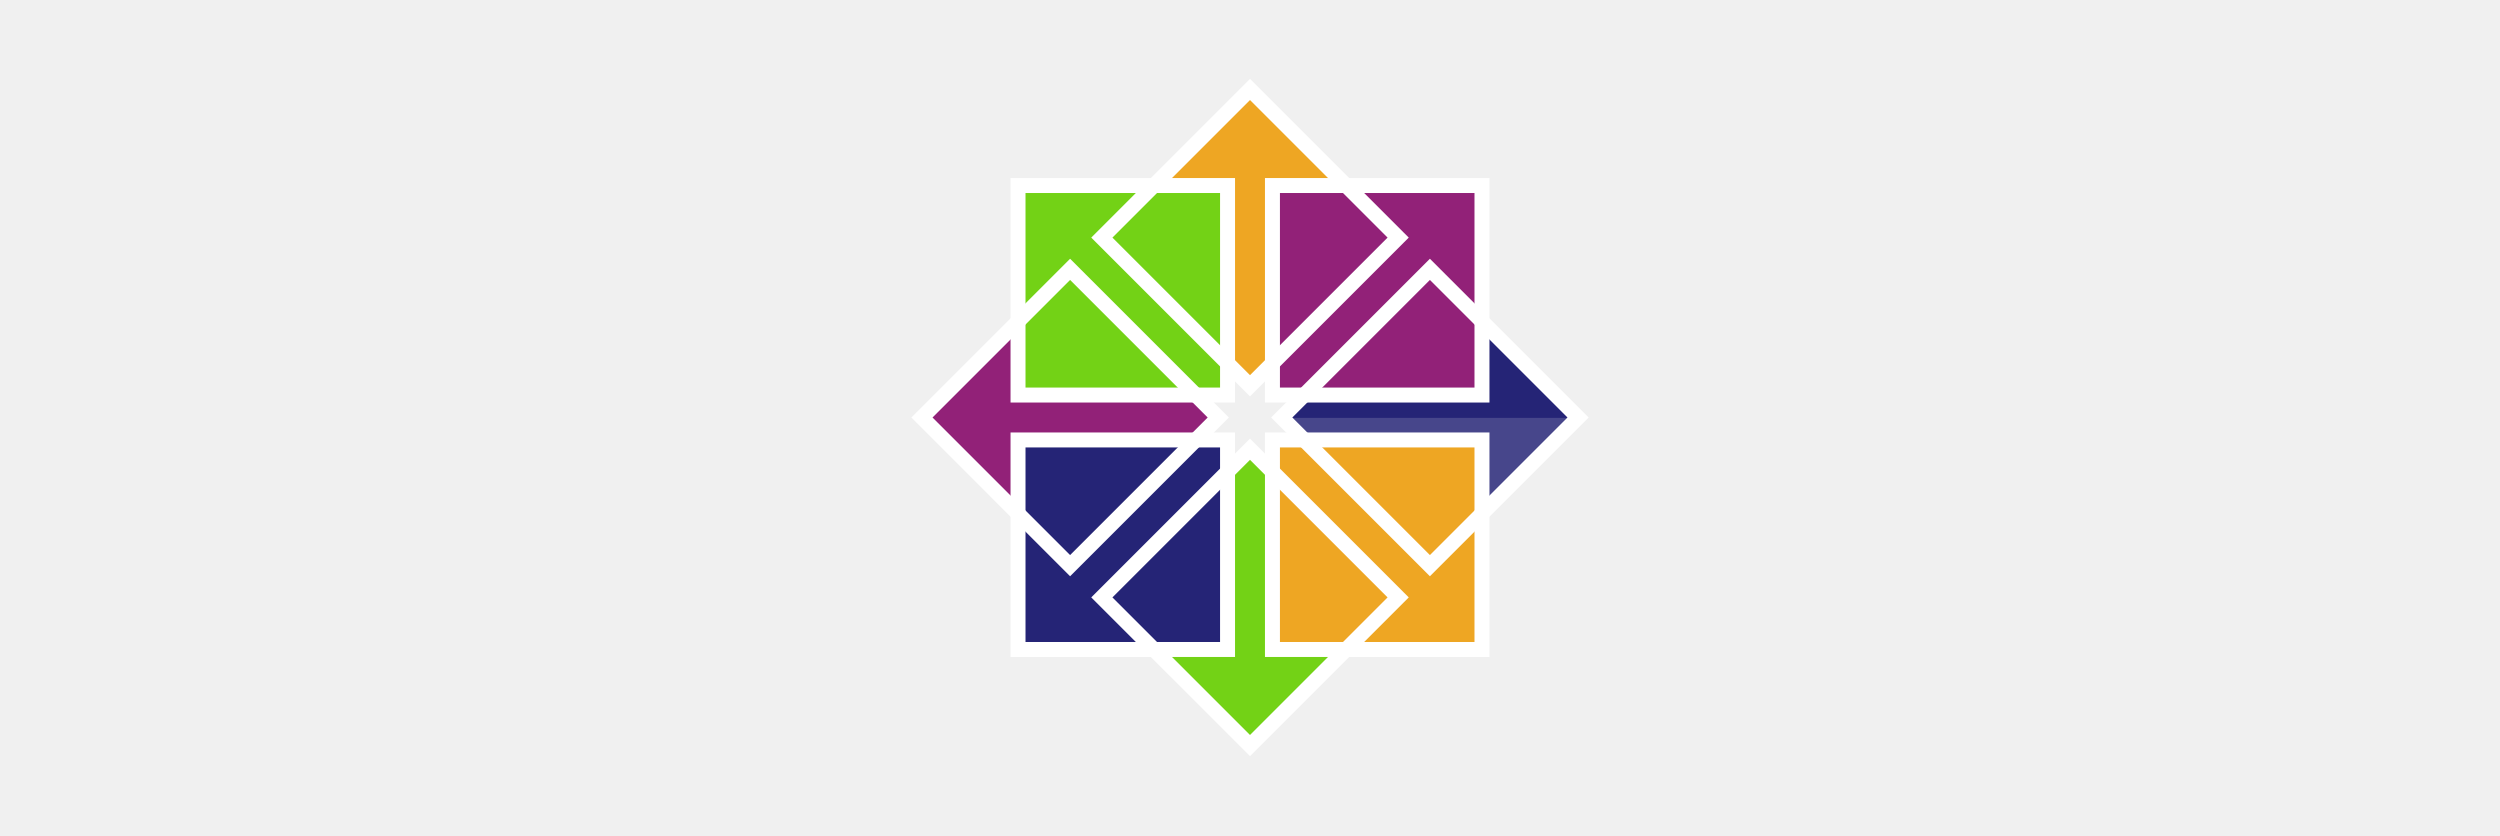
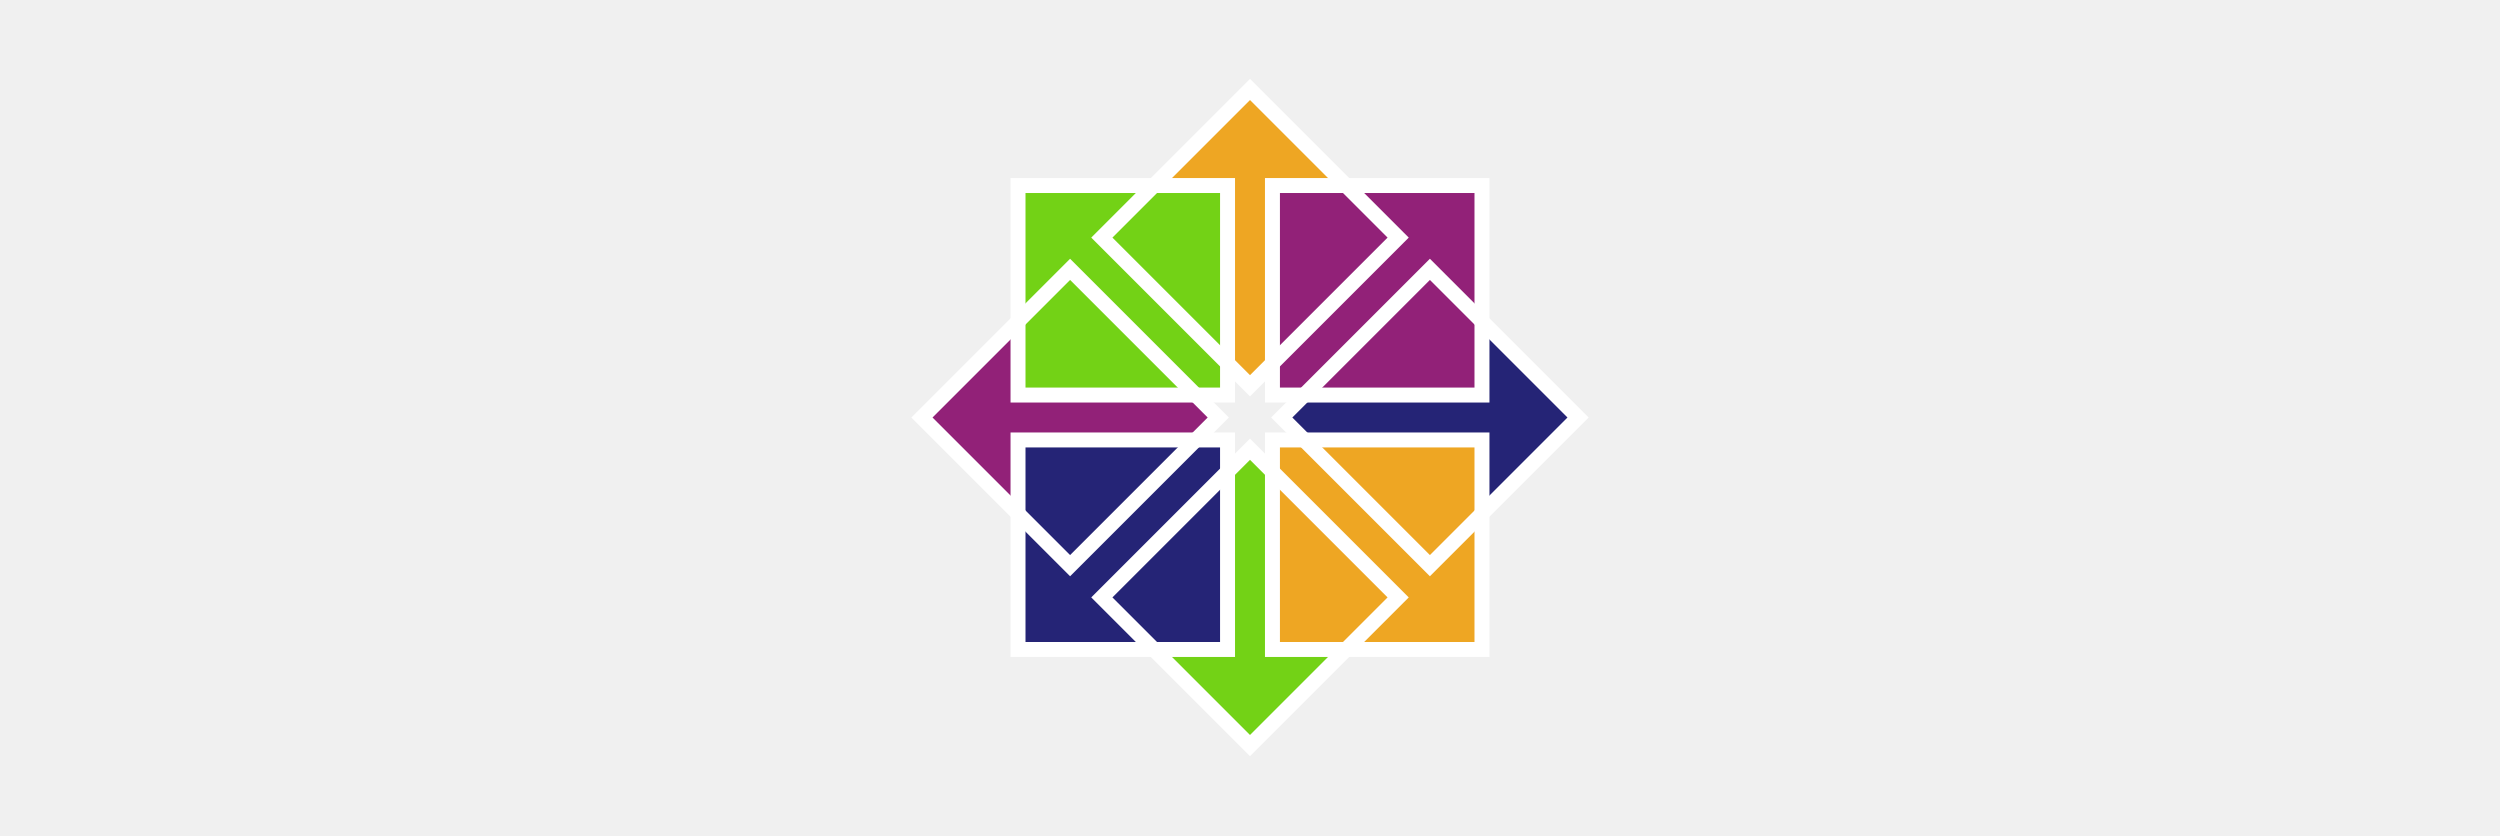
- <svg xmlns="http://www.w3.org/2000/svg" xmlns:xlink="http://www.w3.org/1999/xlink" width="497" height="166" id="svg2" version="1.0">
+ <svg xmlns="http://www.w3.org/2000/svg" width="497" height="166" id="svg2" version="1.0">
  <defs id="defs4">
    <clipPath clipPathUnits="userSpaceOnUse" id="clipPath4429">
      <g transform="matrix(0.9947658,0,0,1,1.786099,0)" id="g4431">
        <path style="fill:#eea623;fill-opacity:1;fill-rule:evenodd;stroke:none;stroke-width:30;stroke-linecap:round;stroke-linejoin:round;marker:none;marker-start:none;marker-mid:none;marker-end:none;stroke-miterlimit:4;stroke-dasharray:none;stroke-dashoffset:0;stroke-opacity:1;visibility:visible;display:inline;overflow:visible" d="M 322.541,2800.938 L 318.106,2806.667 L 313.671,2800.938 L 313.671,2757.795 L 294.732,2757.795 L 318.106,2732.258 L 341.238,2757.795 L 322.541,2757.795 L 322.541,2800.938 z" id="path4433" />
      </g>
    </clipPath>
-     <linearGradient id="linearGradient3807">
-       <stop style="stop-color:#ffffff;stop-opacity:1;" offset="0" id="stop3809" />
-       <stop style="stop-color:#ffffff;stop-opacity:0;" offset="1" id="stop3811" />
-     </linearGradient>
-     <linearGradient id="linearGradient5470">
-       <stop style="stop-color:#ffffff;stop-opacity:1;" offset="0" id="stop5472" />
-       <stop style="stop-color:#ffffff;stop-opacity:0;" offset="1" id="stop5474" />
-     </linearGradient>
-     <linearGradient id="linearGradient8650">
-       <stop id="stop8652" offset="0" style="stop-color:#ffffff;stop-opacity:1;" />
-       <stop id="stop8654" offset="1" style="stop-color:#ffffff;stop-opacity:0;" />
-     </linearGradient>
-     <radialGradient xlink:href="#linearGradient8650" id="radialGradient5460" gradientUnits="userSpaceOnUse" gradientTransform="matrix(6.235767,0,0,4.745569,-282.675,1065.559)" cx="19.701" cy="2.897" fx="19.701" fy="2.897" r="17.171" />
-     <radialGradient xlink:href="#linearGradient8650" id="radialGradient5462" gradientUnits="userSpaceOnUse" gradientTransform="matrix(6.235767,0,0,4.745569,-282.675,1065.559)" cx="19.701" cy="2.897" fx="19.701" fy="2.897" r="17.171" />
-     <radialGradient xlink:href="#linearGradient8650" id="radialGradient5464" gradientUnits="userSpaceOnUse" gradientTransform="matrix(6.235767,0,0,4.745569,-282.675,1065.559)" cx="19.701" cy="2.897" fx="19.701" fy="2.897" r="17.171" />
-     <radialGradient xlink:href="#linearGradient8650" id="radialGradient5466" gradientUnits="userSpaceOnUse" gradientTransform="matrix(6.235767,0,0,4.745569,-282.675,1065.559)" cx="19.701" cy="2.897" fx="19.701" fy="2.897" r="17.171" />
-     <radialGradient xlink:href="#linearGradient5470" id="radialGradient5476" cx="478.625" cy="303.515" fx="478.625" fy="303.515" r="102.476" gradientTransform="matrix(2.422157,0,0,2.2496624e-2,-829.6725,114.4812)" gradientUnits="userSpaceOnUse" />
-     <radialGradient xlink:href="#linearGradient8650" id="radialGradient3128" gradientUnits="userSpaceOnUse" gradientTransform="matrix(6.235767,0,0,4.745569,-282.675,1065.559)" cx="19.701" cy="2.897" fx="19.701" fy="2.897" r="17.171" />
-     <radialGradient xlink:href="#linearGradient8650" id="radialGradient3130" gradientUnits="userSpaceOnUse" gradientTransform="matrix(6.235767,0,0,4.745569,-282.675,1065.559)" cx="19.701" cy="2.897" fx="19.701" fy="2.897" r="17.171" />
-     <radialGradient xlink:href="#linearGradient8650" id="radialGradient3132" gradientUnits="userSpaceOnUse" gradientTransform="matrix(6.235767,0,0,4.745569,-282.675,1065.559)" cx="19.701" cy="2.897" fx="19.701" fy="2.897" r="17.171" />
-     <radialGradient xlink:href="#linearGradient8650" id="radialGradient3134" gradientUnits="userSpaceOnUse" gradientTransform="matrix(6.235767,0,0,4.745569,-282.675,1065.559)" cx="19.701" cy="2.897" fx="19.701" fy="2.897" r="17.171" />
-     <radialGradient xlink:href="#linearGradient3807" id="radialGradient3813" cx="532.678" cy="336.232" fx="532.678" fy="336.232" r="186.547" gradientTransform="matrix(-1.326202,0,0,-1.596831,1160.568,660.5263)" gradientUnits="userSpaceOnUse" />
-     <radialGradient xlink:href="#linearGradient3807" id="radialGradient4217" gradientUnits="userSpaceOnUse" gradientTransform="matrix(-1.326202,0,0,-1.596831,1160.568,660.5263)" cx="532.678" cy="336.232" fx="532.678" fy="336.232" r="186.547" />
-     <radialGradient xlink:href="#linearGradient3807" id="radialGradient4219" gradientUnits="userSpaceOnUse" gradientTransform="matrix(-1.326202,0,0,-1.596831,1160.568,660.5263)" cx="532.678" cy="336.232" fx="532.678" fy="336.232" r="186.547" />
-     <radialGradient xlink:href="#linearGradient3807" id="radialGradient4221" gradientUnits="userSpaceOnUse" gradientTransform="matrix(-1.326202,0,0,-1.596831,1160.568,660.5263)" cx="532.678" cy="336.232" fx="532.678" fy="336.232" r="186.547" />
-     <radialGradient xlink:href="#linearGradient3807" id="radialGradient4223" gradientUnits="userSpaceOnUse" gradientTransform="matrix(-1.326202,0,0,-1.596831,1160.568,660.5263)" cx="532.678" cy="336.232" fx="532.678" fy="336.232" r="186.547" />
-     <radialGradient xlink:href="#linearGradient3807" id="radialGradient4225" gradientUnits="userSpaceOnUse" gradientTransform="matrix(-1.326202,0,0,-1.596831,1160.568,660.5263)" cx="532.678" cy="336.232" fx="532.678" fy="336.232" r="186.547" />
-     <radialGradient xlink:href="#linearGradient8650" id="radialGradient3485" gradientUnits="userSpaceOnUse" gradientTransform="matrix(6.235767,0,0,4.745569,-282.675,1065.559)" cx="19.701" cy="2.897" fx="19.701" fy="2.897" r="17.171" />
-     <radialGradient xlink:href="#linearGradient8650" id="radialGradient3487" gradientUnits="userSpaceOnUse" gradientTransform="matrix(6.235767,0,0,4.745569,-282.675,1065.559)" cx="19.701" cy="2.897" fx="19.701" fy="2.897" r="17.171" />
-     <radialGradient xlink:href="#linearGradient8650" id="radialGradient3489" gradientUnits="userSpaceOnUse" gradientTransform="matrix(6.235767,0,0,4.745569,-282.675,1065.559)" cx="19.701" cy="2.897" fx="19.701" fy="2.897" r="17.171" />
-     <radialGradient xlink:href="#linearGradient8650" id="radialGradient3491" gradientUnits="userSpaceOnUse" gradientTransform="matrix(6.235767,0,0,4.745569,-282.675,1065.559)" cx="19.701" cy="2.897" fx="19.701" fy="2.897" r="17.171" />
-     <filter id="filter8401">
-       <feGaussianBlur stdDeviation="14.798" id="feGaussianBlur8403" />
-     </filter>
  </defs>
  <g id="layer2" style="display:none" transform="translate(208.3301,30.09816)">
    <rect style="opacity:1;fill:#23539b;fill-opacity:1;fill-rule:nonzero;stroke:#ffffff;stroke-width:0.647;stroke-linecap:round;marker:none;marker-start:none;marker-mid:none;marker-end:none;stroke-miterlimit:4;stroke-dasharray:none;stroke-dashoffset:0;stroke-opacity:1;visibility:visible;display:inline;overflow:visible;enable-background:accumulate" id="rect6398" width="525.894" height="296.227" x="-207.748" y="-158.839" />
  </g>
  <g id="Logo" style="opacity:1;display:inline" transform="translate(51.87059,46.43834)">
    <rect style="fill:none;fill-opacity:1;stroke-width:1;stroke-miterlimit:4;stroke-dasharray:1, 4;stroke-dashoffset:0;stroke-opacity:1;display:inline" id="CENTOSARTWORK" width="497" height="166" x="-51.871" y="-46.438" />
-     <g id="g16164" transform="matrix(0.2223115,0,0,0.2223115,140.6669,-496.0667)">
-       <g transform="matrix(0,-3.777077,3.777077,0,-6968.629,3636.305)" id="g16166">
-         <g id="g16168" transform="translate(16.27951,-899.1672)">
-           <g transform="matrix(1.066666,0,0,1,-26.9356,-4.1328125e-5)" id="g16170">
-             <path style="fill:#922178;fill-opacity:1;fill-rule:evenodd;stroke:none;stroke-width:30;stroke-linecap:round;stroke-linejoin:round;marker:none;marker-start:none;marker-mid:none;marker-end:none;stroke-miterlimit:4;stroke-dasharray:none;stroke-dashoffset:0;stroke-opacity:1;visibility:visible;display:inline;overflow:visible" d="M 323.367,2798.161 L 317.96,2803.962 L 312.554,2798.161 L 312.554,2757.335 L 294.541,2757.335 L 317.96,2732.437 L 340.985,2757.335 L 323.367,2757.335 L 323.367,2798.161 z" id="path16172" />
+     <g id="g13703" transform="matrix(0.1882606,0,0,0.1882606,154.0568,-171.2444)">
+       <g transform="matrix(1.180868,0,0,1.180868,586.4208,-1141.372)" id="g13583">
+         <g id="g13467" transform="translate(-556.8334,-494.556)">
+           <g id="g13395" transform="matrix(0,-3.777077,3.777077,0,-6968.629,3636.305)">
+             <g transform="translate(16.27951,-899.1672)" id="g13397">
+               <g id="g13399" transform="matrix(1.066666,0,0,1,-26.9356,-4.1328125e-5)">
+                 <path id="path13401" d="M 323.367,2798.161 L 317.96,2803.962 L 312.554,2798.161 L 312.554,2757.335 L 294.541,2757.335 L 317.96,2732.437 L 340.985,2757.335 L 323.367,2757.335 L 323.367,2798.161 z" style="fill:#922178;fill-opacity:1;fill-rule:evenodd;stroke:none;stroke-width:30;stroke-linecap:round;stroke-linejoin:round;marker:none;marker-start:none;marker-mid:none;marker-end:none;stroke-miterlimit:4;stroke-dasharray:none;stroke-dashoffset:0;stroke-opacity:1;visibility:visible;display:inline;overflow:visible" />
+               </g>
+               <g transform="matrix(1.072279,0,0,1,-28.85079,-4.1328125e-5)" id="g13405" clip-path="url(#clipPath4429)" />
+             </g>
          </g>
-           <g clip-path="url(#clipPath4429)" id="g16176" transform="matrix(1.072279,0,0,1,-28.85079,-4.1328125e-5)" />
+           <g transform="matrix(3.777077,0,0,3.777077,-988.7098,-4824.494)" id="g13407">
+             <g id="g13409" transform="translate(16.27951,-899.1672)">
+               <g transform="matrix(1.066666,0,0,1,-26.9356,-4.1328125e-5)" id="g13411">
+                 <path style="fill:#eea623;fill-opacity:1;fill-rule:evenodd;stroke:none;stroke-width:30;stroke-linecap:round;stroke-linejoin:round;marker:none;marker-start:none;marker-mid:none;marker-end:none;stroke-miterlimit:4;stroke-dasharray:none;stroke-dashoffset:0;stroke-opacity:1;visibility:visible;display:inline;overflow:visible" d="M 323.367,2798.161 L 317.96,2803.962 L 312.554,2798.161 L 312.554,2757.335 L 294.541,2757.335 L 317.96,2732.437 L 340.985,2757.335 L 323.367,2757.335 L 323.367,2798.161 z" id="path13413" />
+               </g>
+               <g clip-path="url(#clipPath4429)" id="g13417" transform="matrix(1.072279,0,0,1,-28.85079,-4.1328125e-5)" />
+             </g>
+           </g>
+           <g id="g13419" transform="matrix(0,3.777077,-3.777077,0,10868.313,1216.913)">
+             <g transform="matrix(1.066666,0,0,1,-26.9356,-4.1328125e-5)" id="g13421">
+               <path style="fill:#252476;fill-opacity:1;fill-rule:evenodd;stroke:none;stroke-width:30;stroke-linecap:round;stroke-linejoin:round;marker:none;marker-start:none;marker-mid:none;marker-end:none;stroke-miterlimit:4;stroke-dasharray:none;stroke-dashoffset:0;stroke-opacity:1;visibility:visible;display:inline;overflow:visible" d="M 323.367,2798.161 L 317.96,2803.962 L 312.554,2798.161 L 312.554,2757.335 L 294.541,2757.335 L 317.96,2732.437 L 340.985,2757.335 L 323.367,2757.335 L 323.367,2798.161 z" id="path13423" />
+             </g>
+             <g clip-path="url(#clipPath4429)" id="g13427" transform="matrix(1.072279,0,0,1,-28.85079,-4.1328125e-5)" />
+           </g>
+           <g transform="matrix(-3.777077,0,0,-3.777077,1492.17,9616.223)" id="g13429">
+             <g id="g13431" transform="translate(16.27951,-899.1672)">
+               <g transform="matrix(1.066666,0,0,1,-26.9356,-4.1328125e-5)" id="g13433">
+                 <path style="fill:#73d216;fill-opacity:1;fill-rule:evenodd;stroke:none;stroke-width:30;stroke-linecap:round;stroke-linejoin:round;marker:none;marker-start:none;marker-mid:none;marker-end:none;stroke-miterlimit:4;stroke-dasharray:none;stroke-dashoffset:0;stroke-opacity:1;visibility:visible;display:inline;overflow:visible" d="M 323.367,2798.161 L 317.96,2803.962 L 312.554,2798.161 L 312.554,2757.335 L 294.541,2757.335 L 317.96,2732.437 L 340.985,2757.335 L 323.367,2757.335 L 323.367,2798.161 z" id="path13435" />
+               </g>
+               <g clip-path="url(#clipPath4429)" id="g13439" transform="matrix(1.072279,0,0,1,-28.85079,-4.1328125e-5)" />
+             </g>
+           </g>
+           <g transform="matrix(3.777077,0,0,3.777077,-2493.849,-6445.18)" id="g13441">
+             <rect style="fill:#73d216;fill-opacity:1;stroke:#ffffff;stroke-width:3.543;stroke-linecap:butt;stroke-linejoin:miter;stroke-miterlimit:4;stroke-dasharray:none;stroke-dashoffset:0;stroke-opacity:1" id="rect13443" width="49.606" height="49.606" x="671.984" y="2285.789" />
+             <rect y="2285.789" x="732.221" height="49.606" width="49.606" id="rect13445" style="fill:#922178;fill-opacity:1;stroke:#ffffff;stroke-width:3.543;stroke-linecap:butt;stroke-linejoin:miter;stroke-miterlimit:4;stroke-dasharray:none;stroke-dashoffset:0;stroke-opacity:1" />
+             <rect style="fill:#eea623;fill-opacity:1;stroke:#ffffff;stroke-width:3.543;stroke-linecap:butt;stroke-linejoin:miter;stroke-miterlimit:4;stroke-dasharray:none;stroke-dashoffset:0;stroke-opacity:1" id="rect13447" width="49.606" height="49.606" x="732.221" y="2346.026" />
+             <rect y="2346.026" x="671.984" height="49.606" width="49.606" id="rect13449" style="fill:#252476;fill-opacity:1;stroke:#ffffff;stroke-width:3.543;stroke-linecap:butt;stroke-linejoin:miter;stroke-miterlimit:4;stroke-dasharray:none;stroke-dashoffset:0;stroke-opacity:1" />
+           </g>
+           <rect y="1664.69" x="-1723.575" height="187.367" width="187.367" id="rect13459" style="fill:none;fill-opacity:1;stroke:#ffffff;stroke-width:13.383;stroke-linecap:butt;stroke-linejoin:miter;stroke-miterlimit:4;stroke-dasharray:none;stroke-dashoffset:0;stroke-opacity:1" transform="matrix(0.7071068,-0.7071068,0.7071068,0.7071068,0,0)" />
+           <rect style="fill:none;fill-opacity:1;stroke:#ffffff;stroke-width:13.383;stroke-linecap:butt;stroke-linejoin:miter;stroke-miterlimit:4;stroke-dasharray:none;stroke-dashoffset:0;stroke-opacity:1" id="rect13461" width="187.367" height="187.367" x="-1496.057" y="1664.69" transform="matrix(0.7071068,-0.7071068,0.7071068,0.7071068,0,0)" />
+           <rect y="1892.207" x="-1496.057" height="187.367" width="187.367" id="rect13463" style="fill:none;fill-opacity:1;stroke:#ffffff;stroke-width:13.383;stroke-linecap:butt;stroke-linejoin:miter;stroke-miterlimit:4;stroke-dasharray:none;stroke-dashoffset:0;stroke-opacity:1" transform="matrix(0.7071068,-0.7071068,0.7071068,0.7071068,0,0)" />
+           <rect style="fill:none;fill-opacity:1;stroke:#ffffff;stroke-width:13.383;stroke-linecap:butt;stroke-linejoin:miter;stroke-miterlimit:4;stroke-dasharray:none;stroke-dashoffset:0;stroke-opacity:1" id="rect13465" width="187.367" height="187.367" x="-1723.575" y="1892.207" transform="matrix(0.7071068,-0.7071068,0.7071068,0.7071068,0,0)" />
        </g>
      </g>
-       <g id="g16178" transform="matrix(3.777077,0,0,3.777077,-988.7098,-4824.494)">
-         <g transform="translate(16.27951,-899.1672)" id="g16180">
-           <g id="g16182" transform="matrix(1.066666,0,0,1,-26.9356,-4.1328125e-5)">
-             <path id="path16184" d="M 323.367,2798.161 L 317.96,2803.962 L 312.554,2798.161 L 312.554,2757.335 L 294.541,2757.335 L 317.96,2732.437 L 340.985,2757.335 L 323.367,2757.335 L 323.367,2798.161 z" style="fill:#eea623;fill-opacity:1;fill-rule:evenodd;stroke:none;stroke-width:30;stroke-linecap:round;stroke-linejoin:round;marker:none;marker-start:none;marker-mid:none;marker-end:none;stroke-miterlimit:4;stroke-dasharray:none;stroke-dashoffset:0;stroke-opacity:1;visibility:visible;display:inline;overflow:visible" />
-           </g>
-           <g transform="matrix(1.072279,0,0,1,-28.85079,-4.1328125e-5)" id="g16188" clip-path="url(#clipPath4429)" />
-         </g>
-       </g>
-       <g transform="matrix(0,3.777077,-3.777077,0,10868.313,1216.913)" id="g16190">
-         <g id="g16192" transform="matrix(1.066666,0,0,1,-26.9356,-4.1328125e-5)">
-           <path id="path16194" d="M 323.367,2798.161 L 317.96,2803.962 L 312.554,2798.161 L 312.554,2757.335 L 294.541,2757.335 L 317.96,2732.437 L 340.985,2757.335 L 323.367,2757.335 L 323.367,2798.161 z" style="fill:#252476;fill-opacity:1;fill-rule:evenodd;stroke:none;stroke-width:30;stroke-linecap:round;stroke-linejoin:round;marker:none;marker-start:none;marker-mid:none;marker-end:none;stroke-miterlimit:4;stroke-dasharray:none;stroke-dashoffset:0;stroke-opacity:1;visibility:visible;display:inline;overflow:visible" />
-           <path style="fill:#ffffff;fill-opacity:0.157;fill-rule:evenodd;stroke:none;stroke-width:30;stroke-linecap:round;stroke-linejoin:round;marker:none;marker-start:none;marker-mid:none;marker-end:none;stroke-miterlimit:4;stroke-dasharray:none;stroke-dashoffset:0;stroke-opacity:1;visibility:visible;display:inline;overflow:visible" d="M 323.42,2798.161 L 317.96,2803.962 L 317.96,2732.437 L 341.213,2757.335 L 323.42,2757.335 L 323.42,2798.161 z" id="path16196" />
-         </g>
-         <g transform="matrix(1.072279,0,0,1,-28.85079,-4.1328125e-5)" id="g16198" clip-path="url(#clipPath4429)" />
-       </g>
-       <g id="g16200" transform="matrix(-3.777077,0,0,-3.777077,1492.17,9616.223)">
-         <g transform="translate(16.27951,-899.1672)" id="g16202">
-           <g id="g16204" transform="matrix(1.066666,0,0,1,-26.9356,-4.1328125e-5)">
-             <path id="path16206" d="M 323.367,2798.161 L 317.96,2803.962 L 312.554,2798.161 L 312.554,2757.335 L 294.541,2757.335 L 317.96,2732.437 L 340.985,2757.335 L 323.367,2757.335 L 323.367,2798.161 z" style="fill:#73d216;fill-opacity:1;fill-rule:evenodd;stroke:none;stroke-width:30;stroke-linecap:round;stroke-linejoin:round;marker:none;marker-start:none;marker-mid:none;marker-end:none;stroke-miterlimit:4;stroke-dasharray:none;stroke-dashoffset:0;stroke-opacity:1;visibility:visible;display:inline;overflow:visible" />
-           </g>
-           <g transform="matrix(1.072279,0,0,1,-28.85079,-4.1328125e-5)" id="g16210" clip-path="url(#clipPath4429)" />
-         </g>
-       </g>
-       <g id="g16212" transform="matrix(3.777077,0,0,3.777077,-2493.849,-6445.18)">
-         <rect y="2285.789" x="671.984" height="49.606" width="49.606" id="rect16214" style="fill:#73d216;fill-opacity:1;stroke:#ffffff;stroke-width:3.543;stroke-linecap:butt;stroke-linejoin:miter;stroke-miterlimit:4;stroke-dasharray:none;stroke-dashoffset:0;stroke-opacity:1" />
-         <rect style="fill:#922178;fill-opacity:1;stroke:#ffffff;stroke-width:3.543;stroke-linecap:butt;stroke-linejoin:miter;stroke-miterlimit:4;stroke-dasharray:none;stroke-dashoffset:0;stroke-opacity:1" id="rect16216" width="49.606" height="49.606" x="732.221" y="2285.789" />
-         <rect y="2346.026" x="732.221" height="49.606" width="49.606" id="rect16218" style="fill:#eea623;fill-opacity:1;stroke:#ffffff;stroke-width:3.543;stroke-linecap:butt;stroke-linejoin:miter;stroke-miterlimit:4;stroke-dasharray:none;stroke-dashoffset:0;stroke-opacity:1" />
-         <rect style="fill:#252476;fill-opacity:1;stroke:#ffffff;stroke-width:3.543;stroke-linecap:butt;stroke-linejoin:miter;stroke-miterlimit:4;stroke-dasharray:none;stroke-dashoffset:0;stroke-opacity:1" id="rect16220" width="49.606" height="49.606" x="671.984" y="2346.026" />
-       </g>
-       <rect transform="matrix(0.7071068,-0.7071068,0.7071068,0.7071068,0,0)" style="fill:none;fill-opacity:1;stroke:#ffffff;stroke-width:13.383;stroke-linecap:butt;stroke-linejoin:miter;stroke-miterlimit:4;stroke-dasharray:none;stroke-dashoffset:0;stroke-opacity:1" id="rect16230" width="187.367" height="187.367" x="-1723.575" y="1664.69" />
-       <rect transform="matrix(0.7071068,-0.7071068,0.7071068,0.7071068,0,0)" y="1664.69" x="-1496.057" height="187.367" width="187.367" id="rect16232" style="fill:none;fill-opacity:1;stroke:#ffffff;stroke-width:13.383;stroke-linecap:butt;stroke-linejoin:miter;stroke-miterlimit:4;stroke-dasharray:none;stroke-dashoffset:0;stroke-opacity:1" />
-       <rect transform="matrix(0.7071068,-0.7071068,0.7071068,0.7071068,0,0)" style="fill:none;fill-opacity:1;stroke:#ffffff;stroke-width:13.383;stroke-linecap:butt;stroke-linejoin:miter;stroke-miterlimit:4;stroke-dasharray:none;stroke-dashoffset:0;stroke-opacity:1" id="rect16234" width="187.367" height="187.367" x="-1496.057" y="1892.207" />
-       <rect transform="matrix(0.7071068,-0.7071068,0.7071068,0.7071068,0,0)" y="1892.207" x="-1723.575" height="187.367" width="187.367" id="rect16236" style="fill:none;fill-opacity:1;stroke:#ffffff;stroke-width:13.383;stroke-linecap:butt;stroke-linejoin:miter;stroke-miterlimit:4;stroke-dasharray:none;stroke-dashoffset:0;stroke-opacity:1" />
    </g>
  </g>
</svg>
